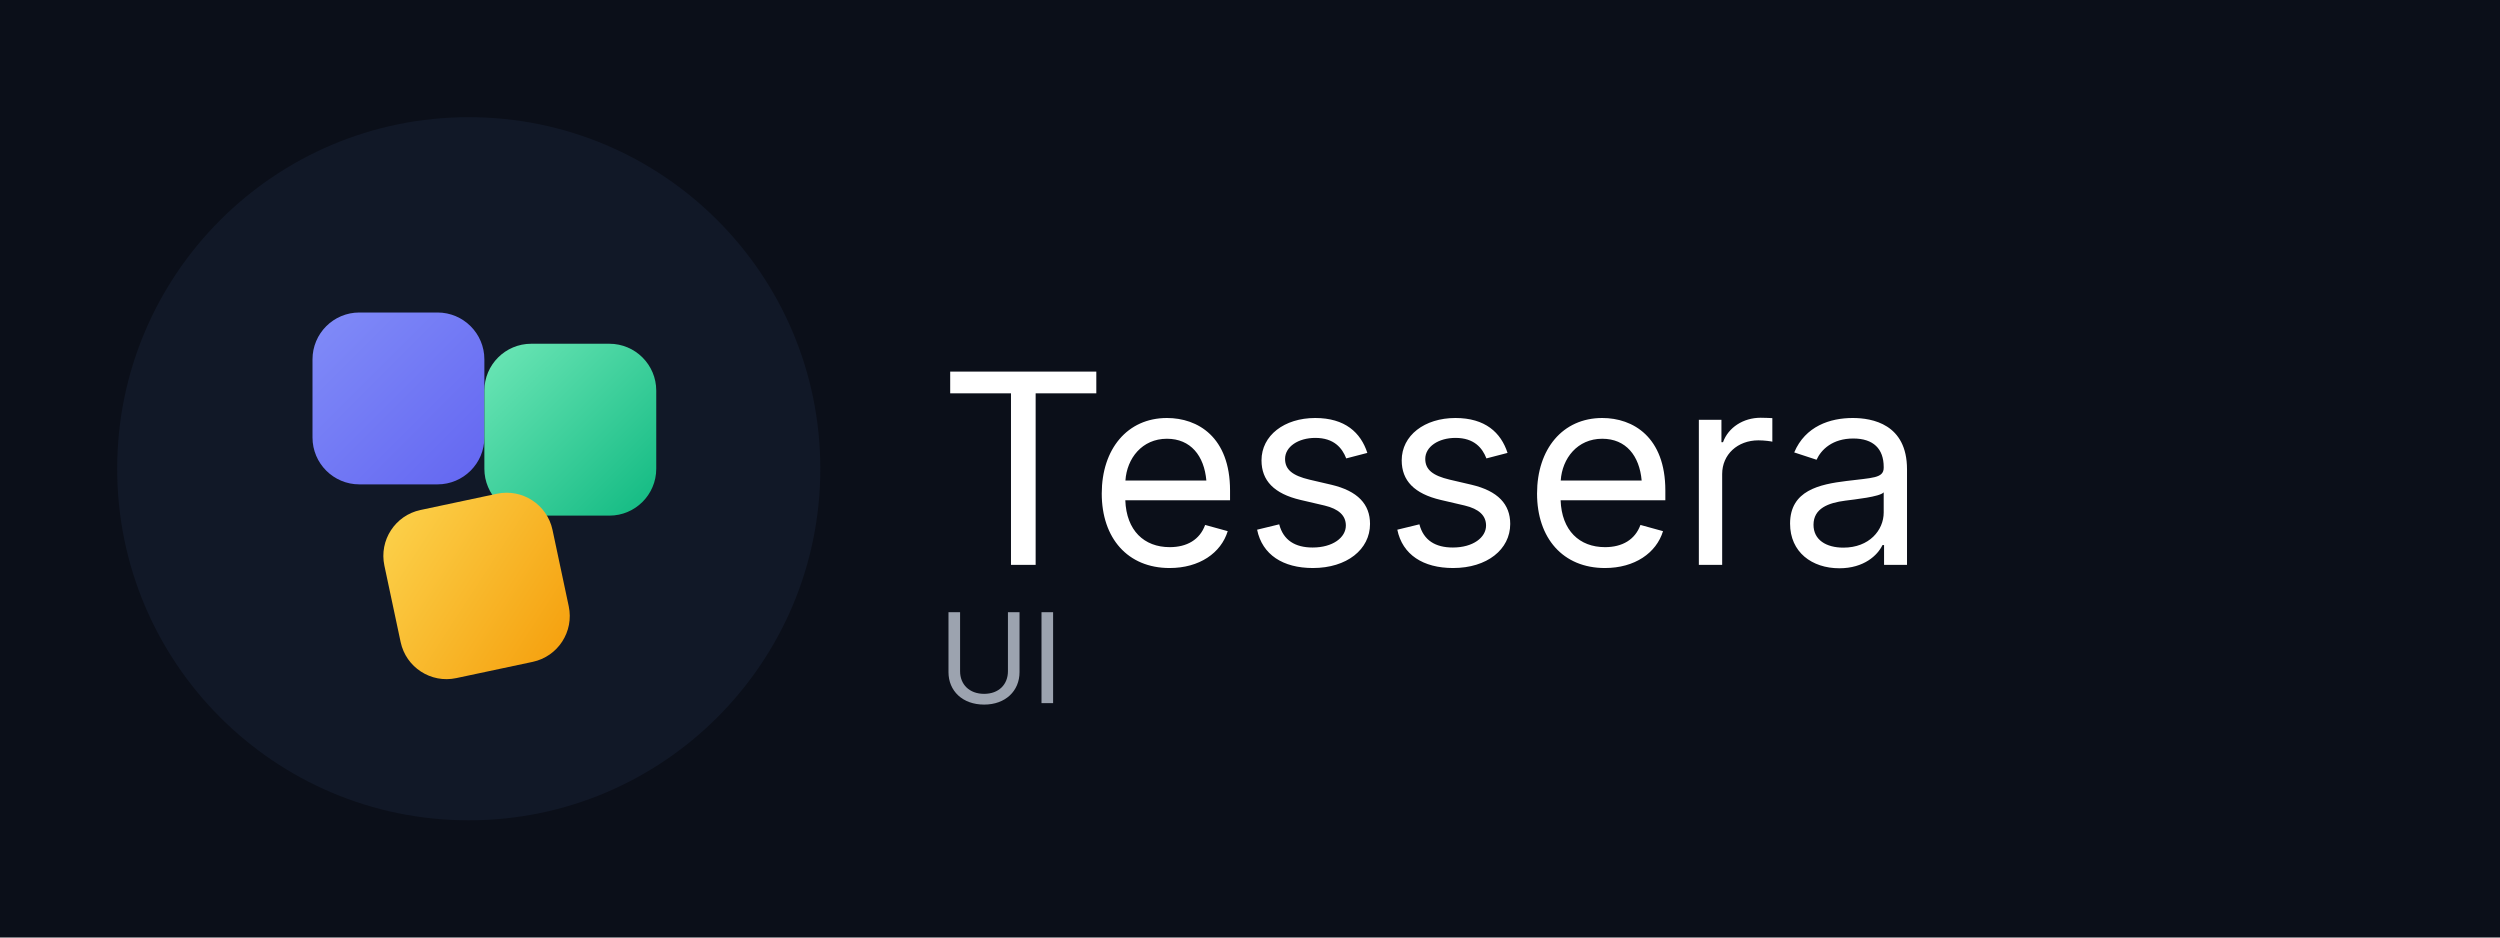
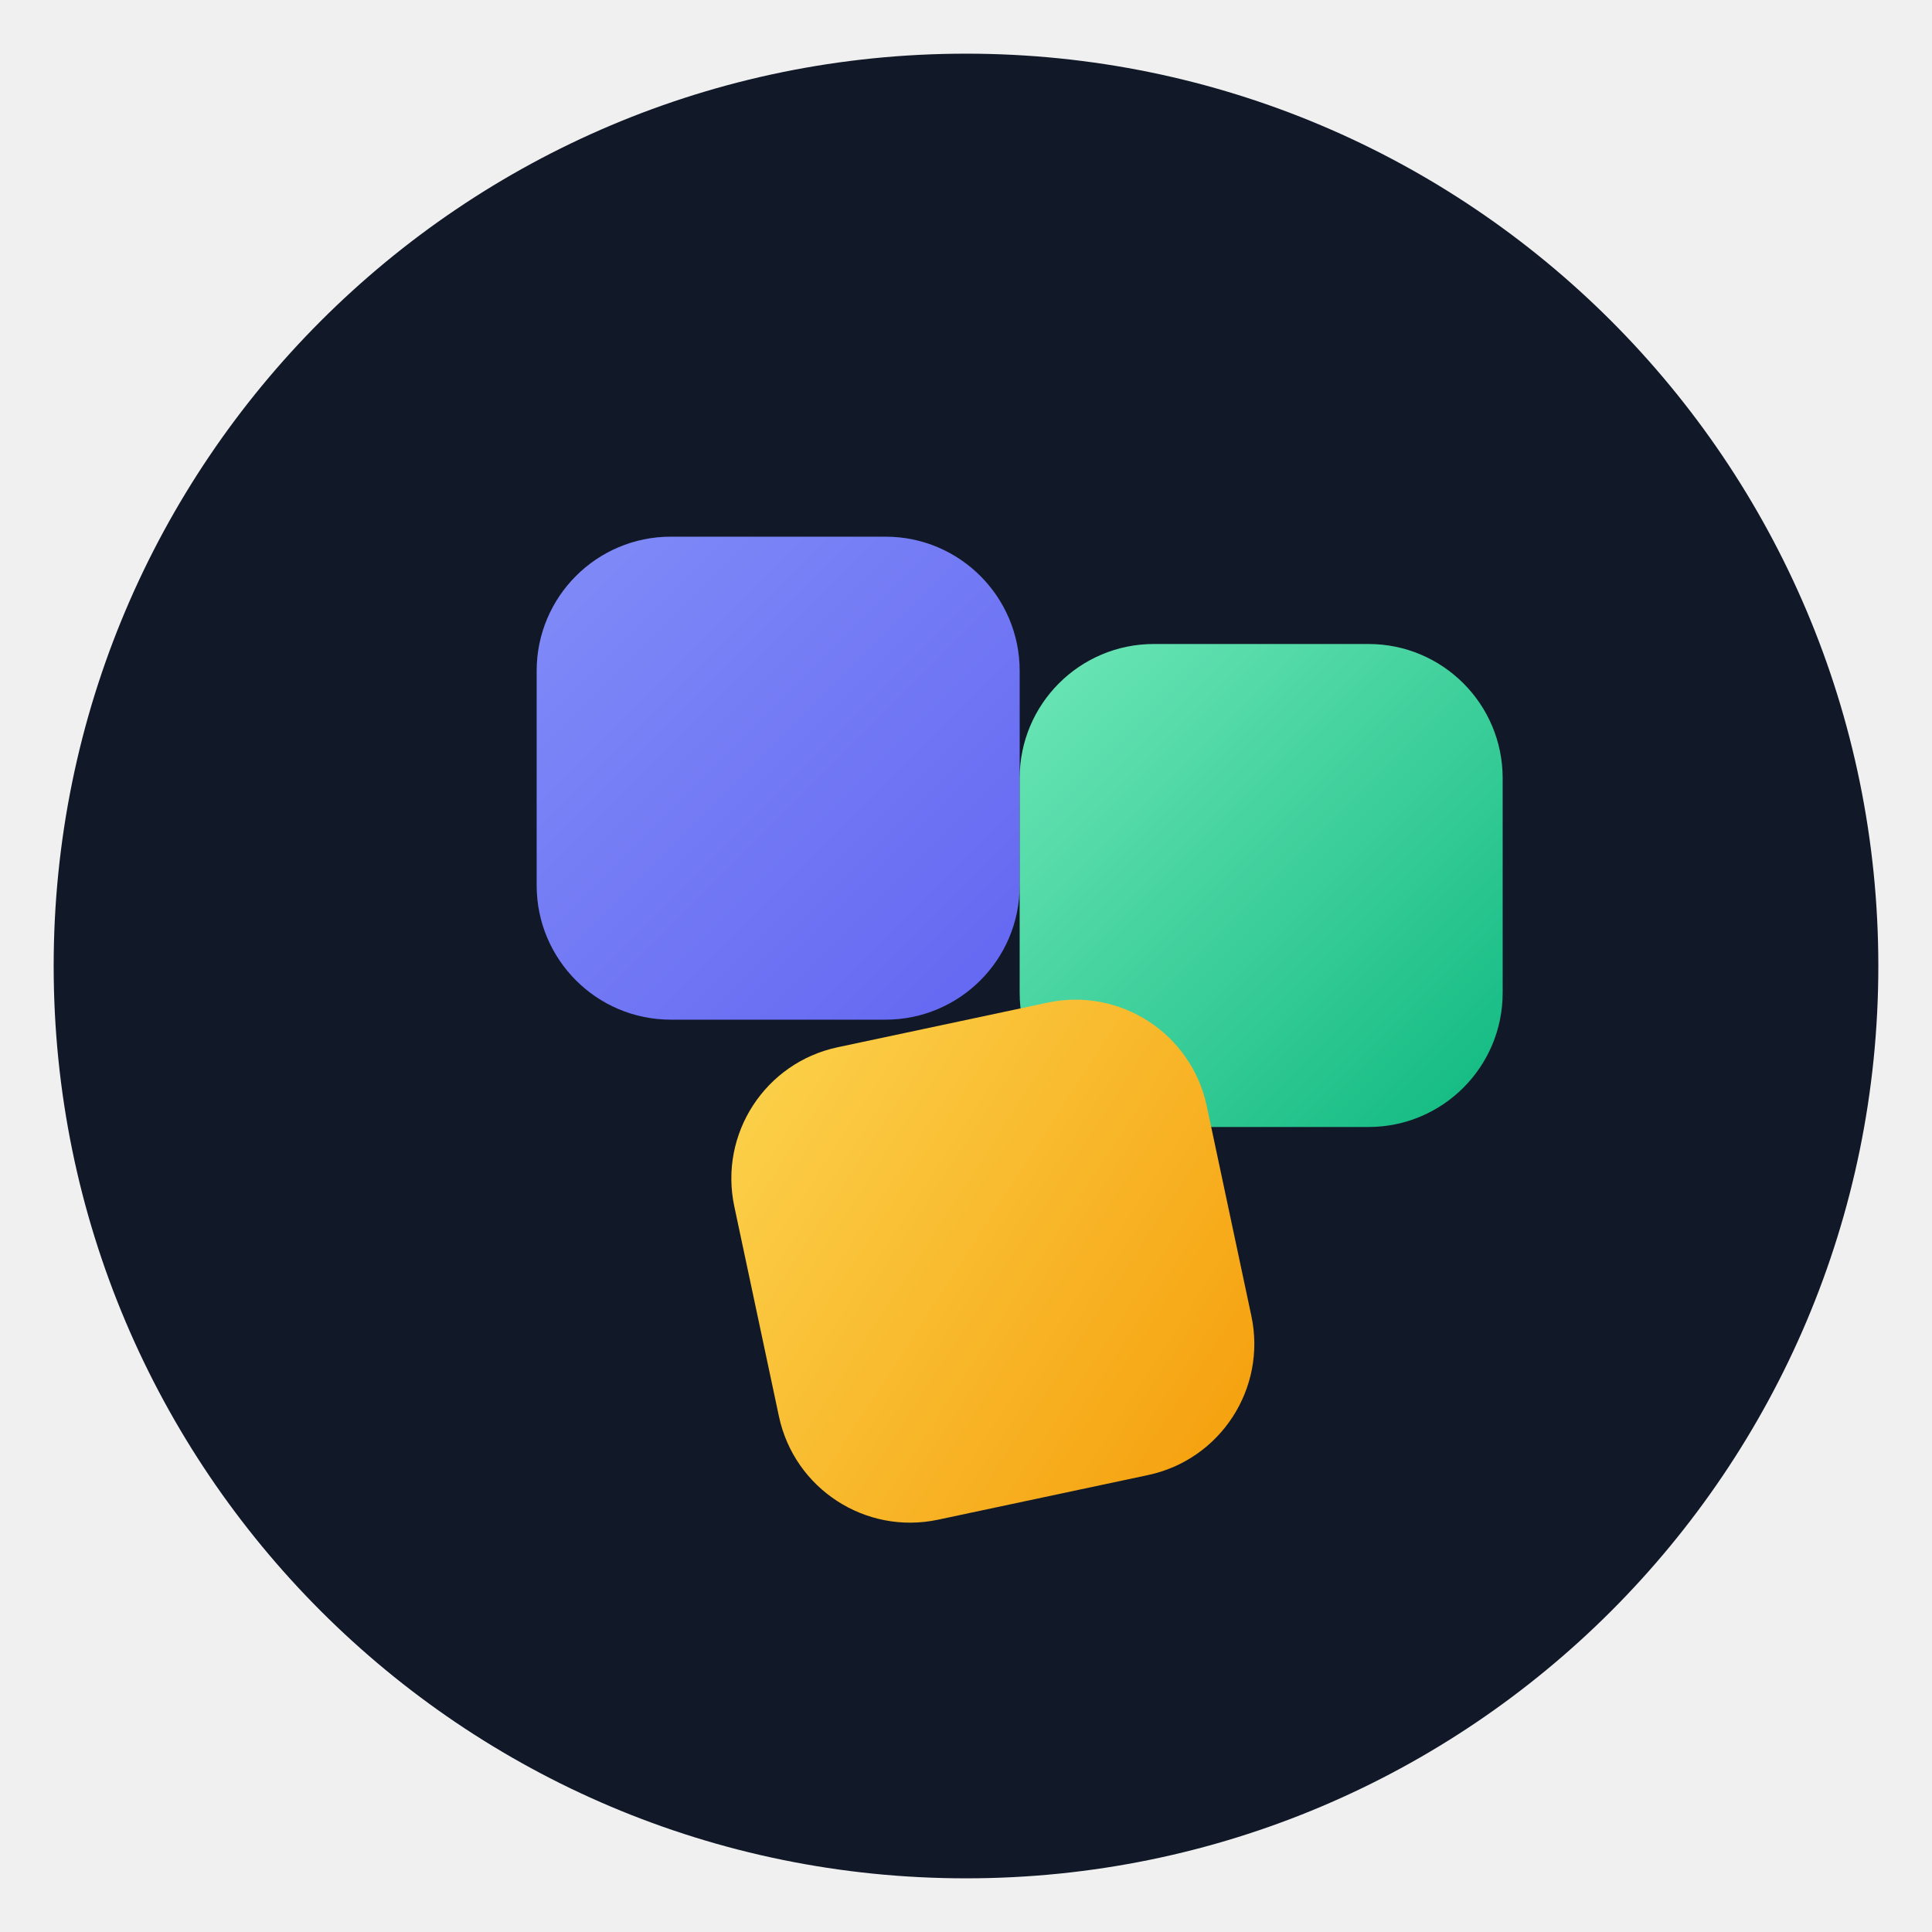
- <svg xmlns="http://www.w3.org/2000/svg" width="320" height="120" viewBox="0 0 320 120">
-   <rect width="100%" height="100%" fill="#0B0F19" />
+ <svg xmlns="http://www.w3.org/2000/svg" width="36" height="36" viewBox="0 0 36 36">
  <defs>
    <linearGradient id="tile1d" x1="0" y1="0" x2="1" y2="1">
      <stop offset="0%" stop-color="#818CF8" />
      <stop offset="100%" stop-color="#6366F1" />
    </linearGradient>
    <linearGradient id="tile2d" x1="0" y1="0" x2="1" y2="1">
      <stop offset="0%" stop-color="#6EE7B7" />
      <stop offset="100%" stop-color="#10B981" />
    </linearGradient>
    <linearGradient id="tile3d" x1="0" y1="0" x2="1" y2="1">
      <stop offset="0%" stop-color="#FCD34D" />
      <stop offset="100%" stop-color="#F59E0B" />
    </linearGradient>
  </defs>
-   <g transform="translate(10,10)">
-     <circle cx="50" cy="50" r="45" fill="#111827" />
-     <rect x="30" y="30" width="22" height="22" rx="6" fill="url(#tile1d)" />
-     <rect x="52" y="34" width="22" height="22" rx="6" fill="url(#tile2d)" />
-     <rect x="40" y="54" width="22" height="22" rx="6" fill="url(#tile3d)" transform="rotate(-12 51 65)" />
-   </g>
-   <text x="120" y="60" font-family="Inter, system-ui, sans-serif" font-size="34" fill="white" dominant-baseline="middle">
-     Tessera
-   </text>
-   <text x="120" y="90" font-family="Inter, system-ui, sans-serif" font-size="16" fill="#9CA3AF">
-     UI
-   </text>
+   <circle cx="18" cy="18" r="17" fill="#111827" />
+   <rect x="10" y="10" width="9" height="9" rx="2.5" fill="url(#tile1d)" />
+   <rect x="19" y="12" width="9" height="9" rx="2.5" fill="url(#tile2d)" />
+   <rect x="14" y="19" width="9" height="9" rx="2.5" fill="url(#tile3d)" transform="rotate(-12 18.5 23.5)" />
</svg>
